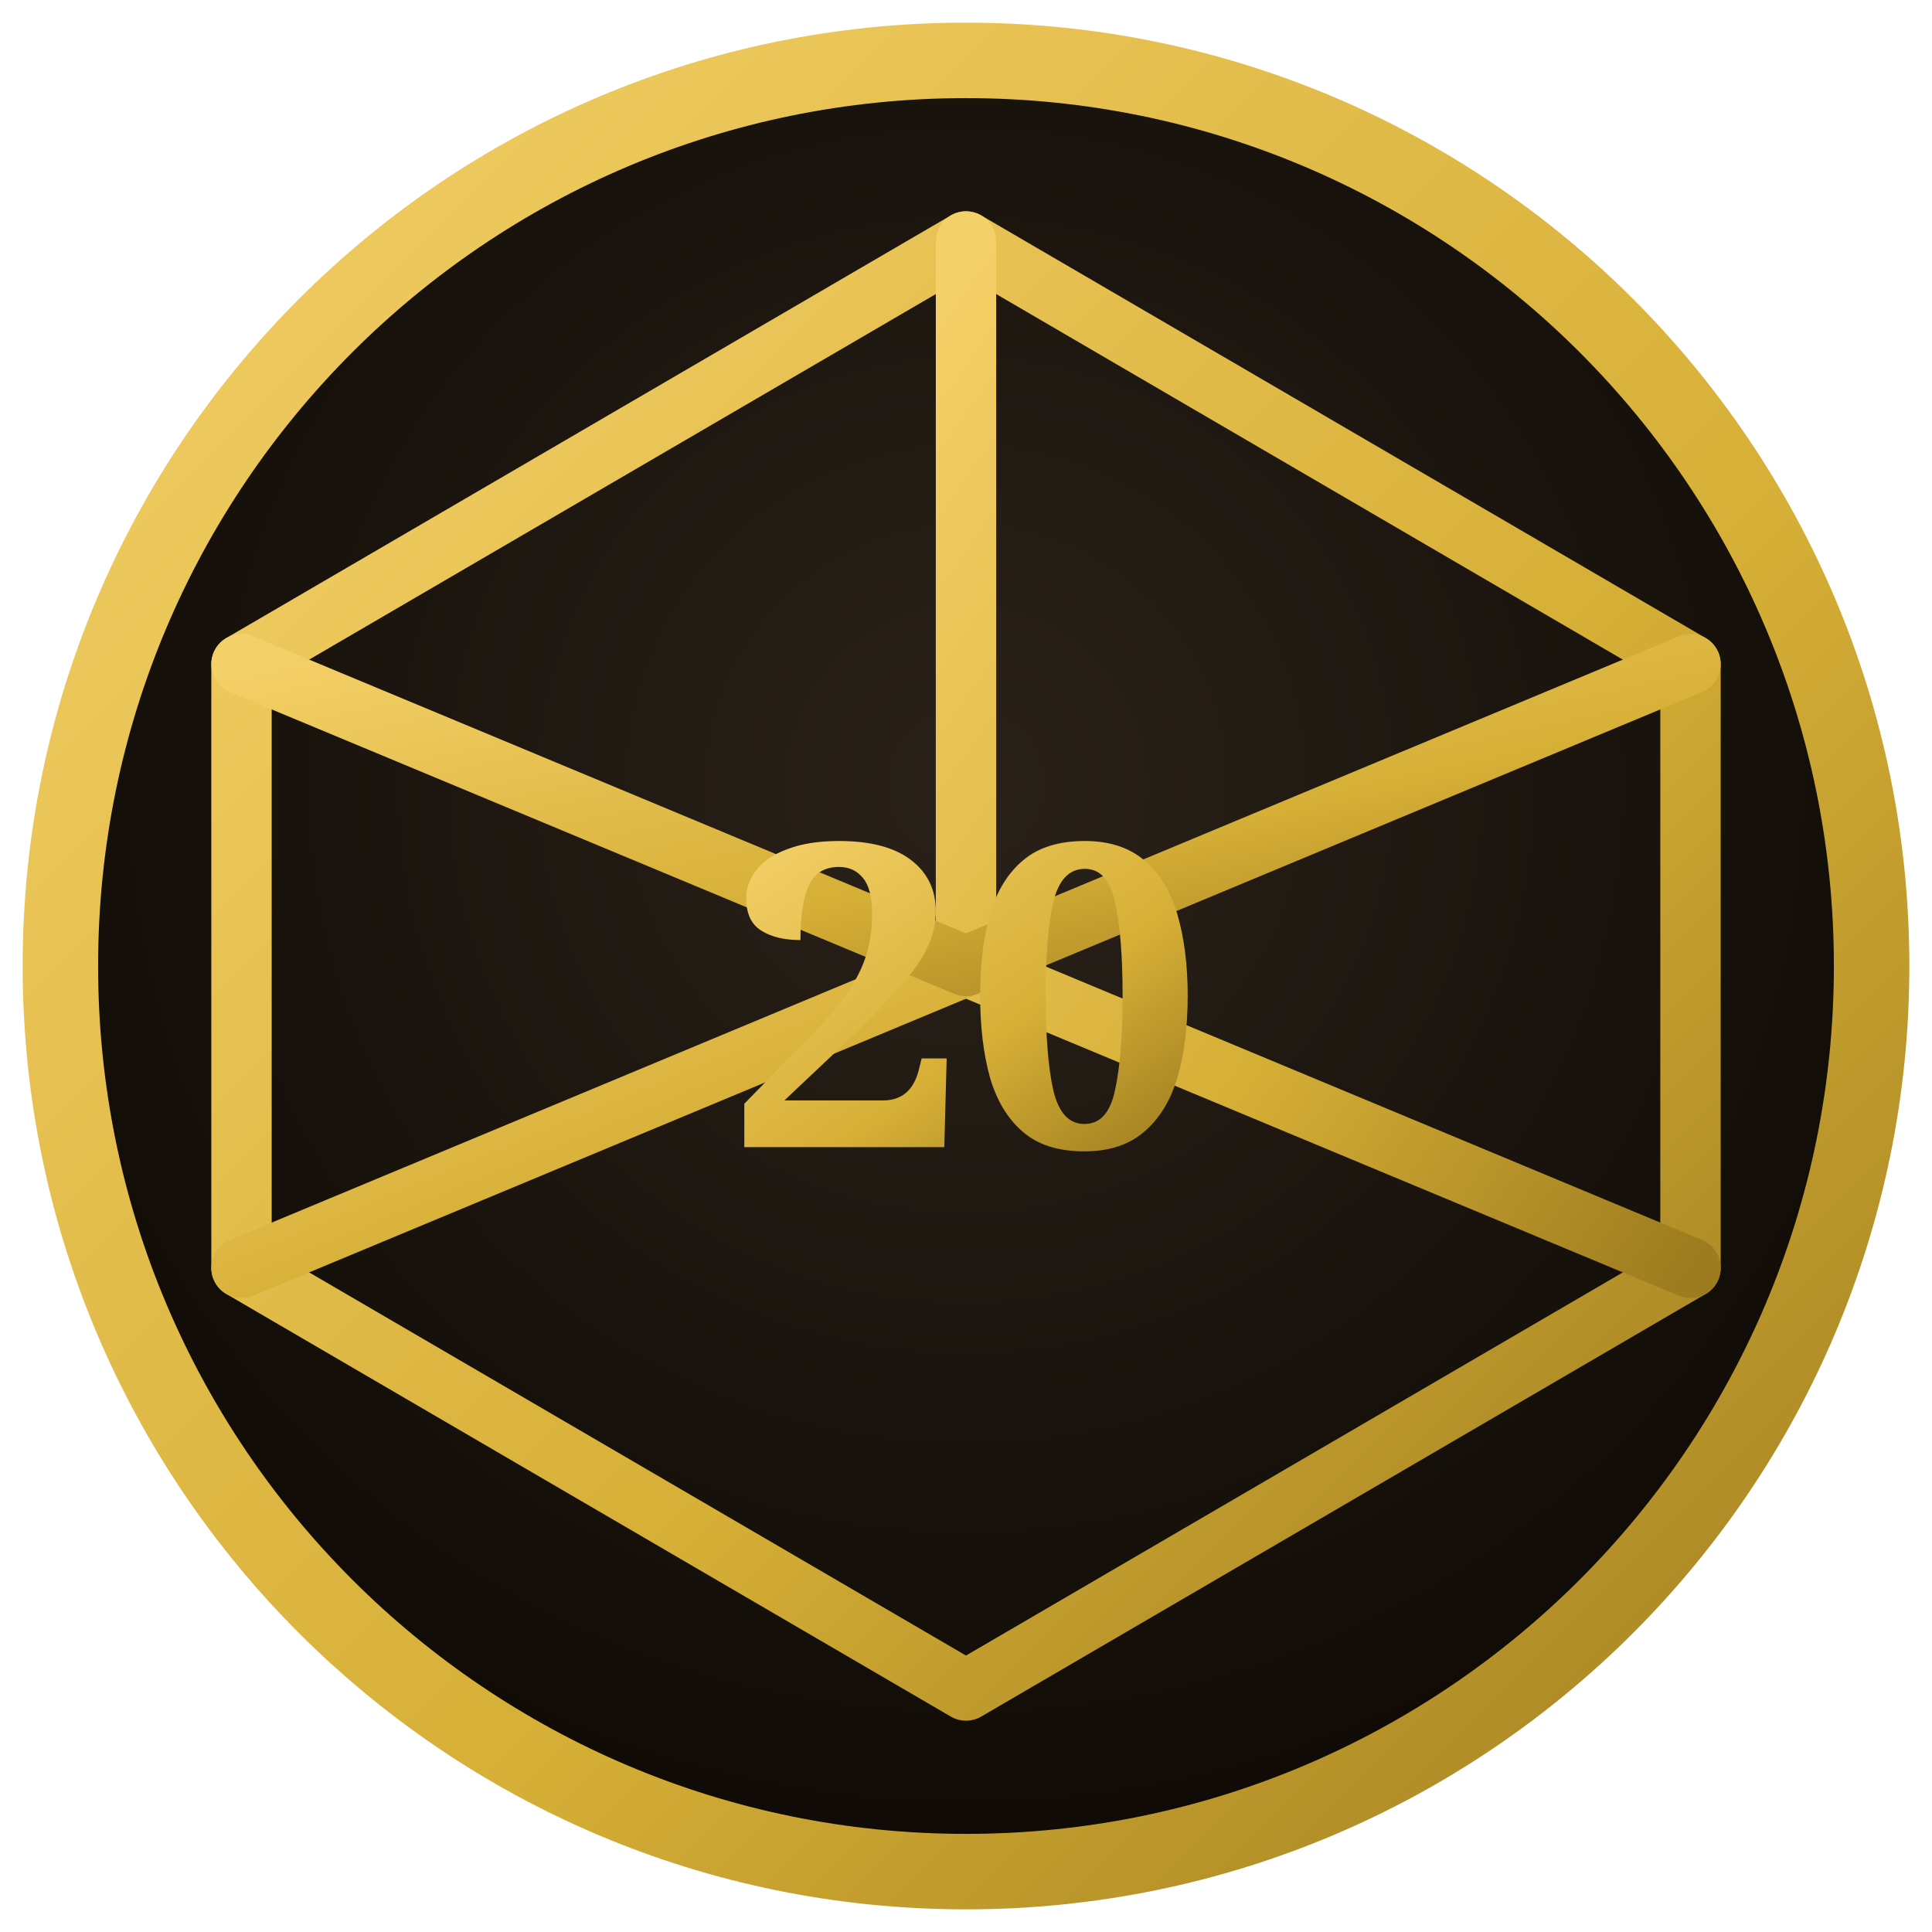
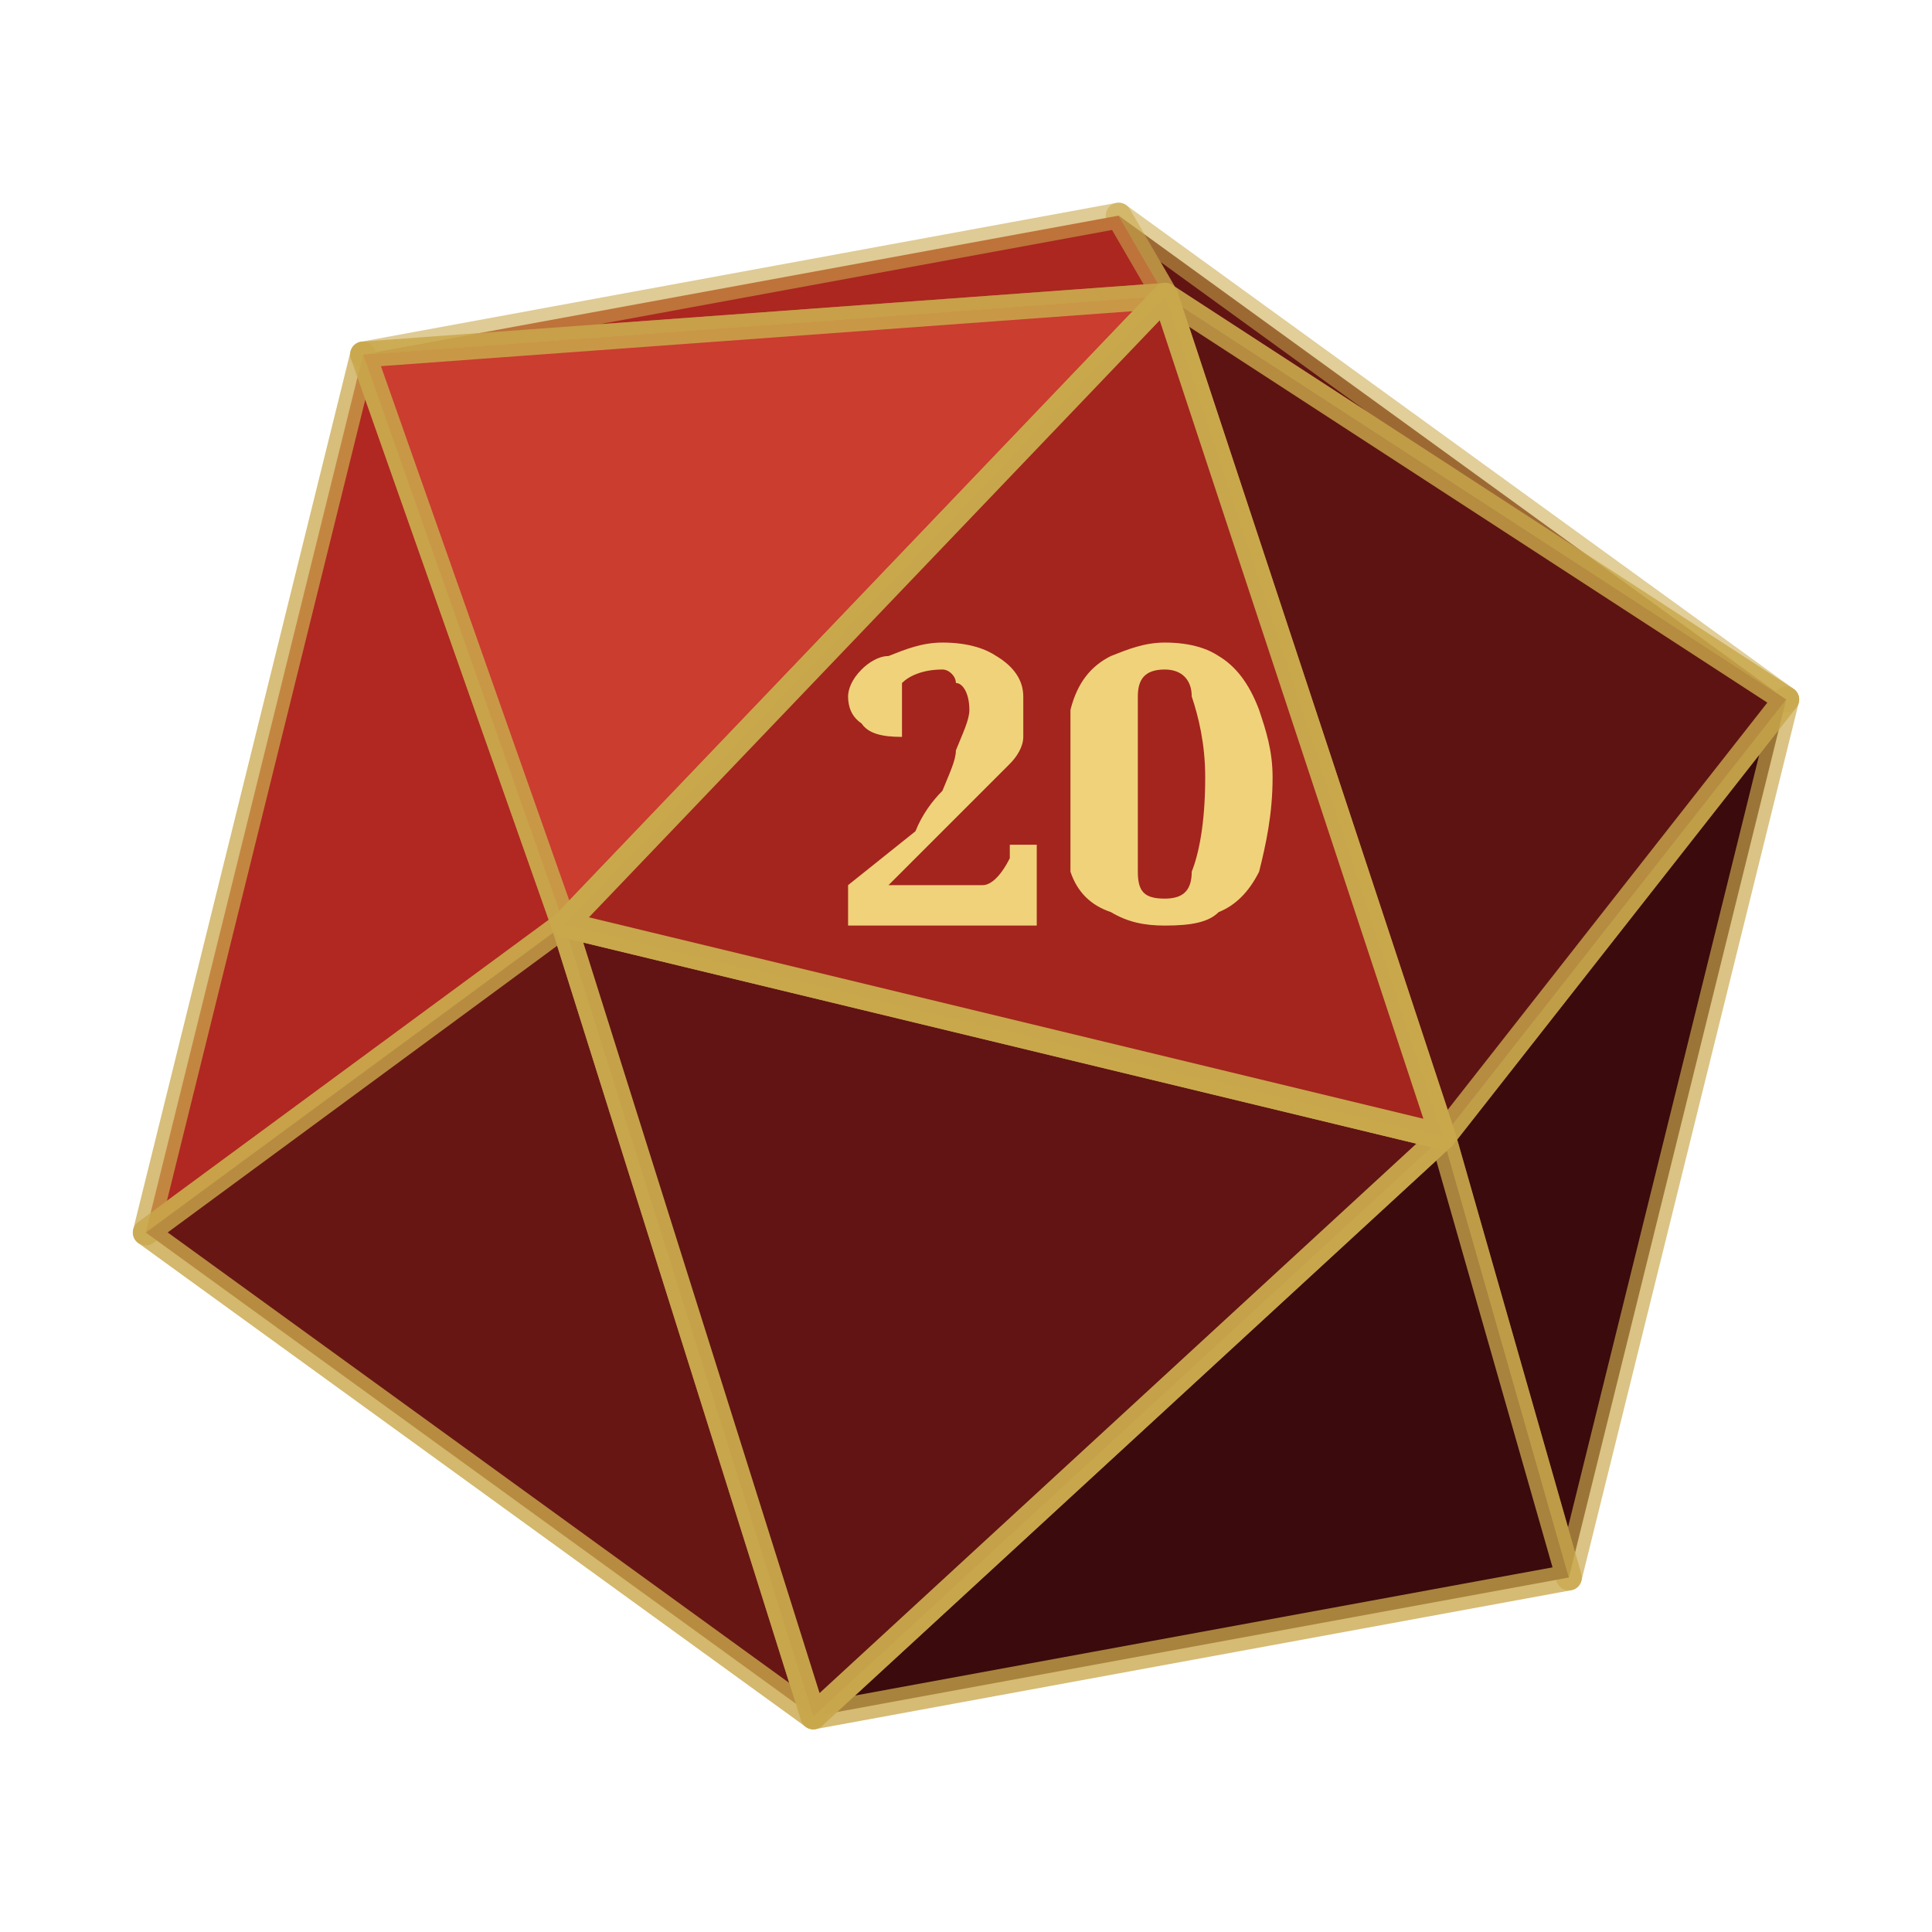
- <svg xmlns="http://www.w3.org/2000/svg" viewBox="0 0 64 64" width="64" height="64">
-   <defs>
-     <radialGradient id="bg" cx="50%" cy="40%" r="60%">
-       <stop offset="0%" stop-color="#2a221a" />
-       <stop offset="100%" stop-color="#0f0a05" />
-     </radialGradient>
-     <linearGradient id="gold" x1="0%" y1="0%" x2="100%" y2="100%">
-       <stop offset="0%" stop-color="#f4d068" />
-       <stop offset="60%" stop-color="#d6af36" />
-       <stop offset="100%" stop-color="#9d7c1f" />
-     </linearGradient>
-   </defs>
-   <circle cx="32" cy="32" r="30" fill="url(#bg)" stroke="url(#gold)" stroke-width="2.5" />
-   <g fill="none" stroke="url(#gold)" stroke-width="2" stroke-linejoin="round" stroke-linecap="round">
-     <polygon points="32,8 56,22 56,42 32,56 8,42 8,22" />
-     <polyline points="32,8 32,32 56,42" />
-     <polyline points="32,32 8,42" />
-     <polyline points="32,32 32,56" />
-     <polyline points="8,22 32,32 56,22" />
-   </g>
-   <text x="32" y="38" text-anchor="middle" font-family="Georgia, serif" font-weight="700" font-size="14" fill="url(#gold)">20</text>
+ <svg xmlns="http://www.w3.org/2000/svg" viewBox="-1.12 -1.12 2.24 2.24" width="64" height="64">
+   <polygon points="0.231,-0.777 0.177,-0.87 0.951,-0.309" fill="#621413" stroke="#c9a84c" stroke-width="0.03" stroke-linejoin="round" stroke-opacity="0.57" />
+   <polygon points="0.231,-0.777 -0.699,-0.709 0.177,-0.87" fill="#ab2720" stroke="#c9a84c" stroke-width="0.03" stroke-linejoin="round" stroke-opacity="0.59" />
+   <polygon points="0.553,0.198 0.951,-0.309 0.699,0.709" fill="#3a0a0c" stroke="#c9a84c" stroke-width="0.03" stroke-linejoin="round" stroke-opacity="0.68" />
+   <polygon points="-0.466,-0.048 -0.951,0.309 -0.699,-0.709" fill="#b02821" stroke="#c9a84c" stroke-width="0.03" stroke-linejoin="round" stroke-opacity="0.74" />
+   <polygon points="0.553,0.198 0.699,0.709 -0.177,0.87" fill="#3a0a0c" stroke="#c9a84c" stroke-width="0.03" stroke-linejoin="round" stroke-opacity="0.77" />
+   <polygon points="-0.466,-0.048 -0.177,0.87 -0.951,0.309" fill="#681614" stroke="#c9a84c" stroke-width="0.03" stroke-linejoin="round" stroke-opacity="0.81" />
+   <polygon points="0.553,0.198 0.231,-0.777 0.951,-0.309" fill="#5d1312" stroke="#c9a84c" stroke-width="0.03" stroke-linejoin="round" stroke-opacity="0.81" />
+   <polygon points="-0.466,-0.048 -0.699,-0.709 0.231,-0.777" fill="#ca3d2f" stroke="#c9a84c" stroke-width="0.03" stroke-linejoin="round" stroke-opacity="0.85" />
+   <polygon points="-0.466,-0.048 0.553,0.198 -0.177,0.87" fill="#611413" stroke="#c9a84c" stroke-width="0.03" stroke-linejoin="round" stroke-opacity="0.96" />
+   <polygon points="-0.466,-0.048 0.231,-0.777 0.553,0.198" fill="#a3251e" stroke="#c9a84c" stroke-width="0.03" stroke-linejoin="round" stroke-opacity="0.98" />
+   <text x="0.106" y="-0.049" text-anchor="middle" font-family="Georgia, serif" font-weight="700" font-size="0.46" fill="#f0d27a">20</text>
</svg>
